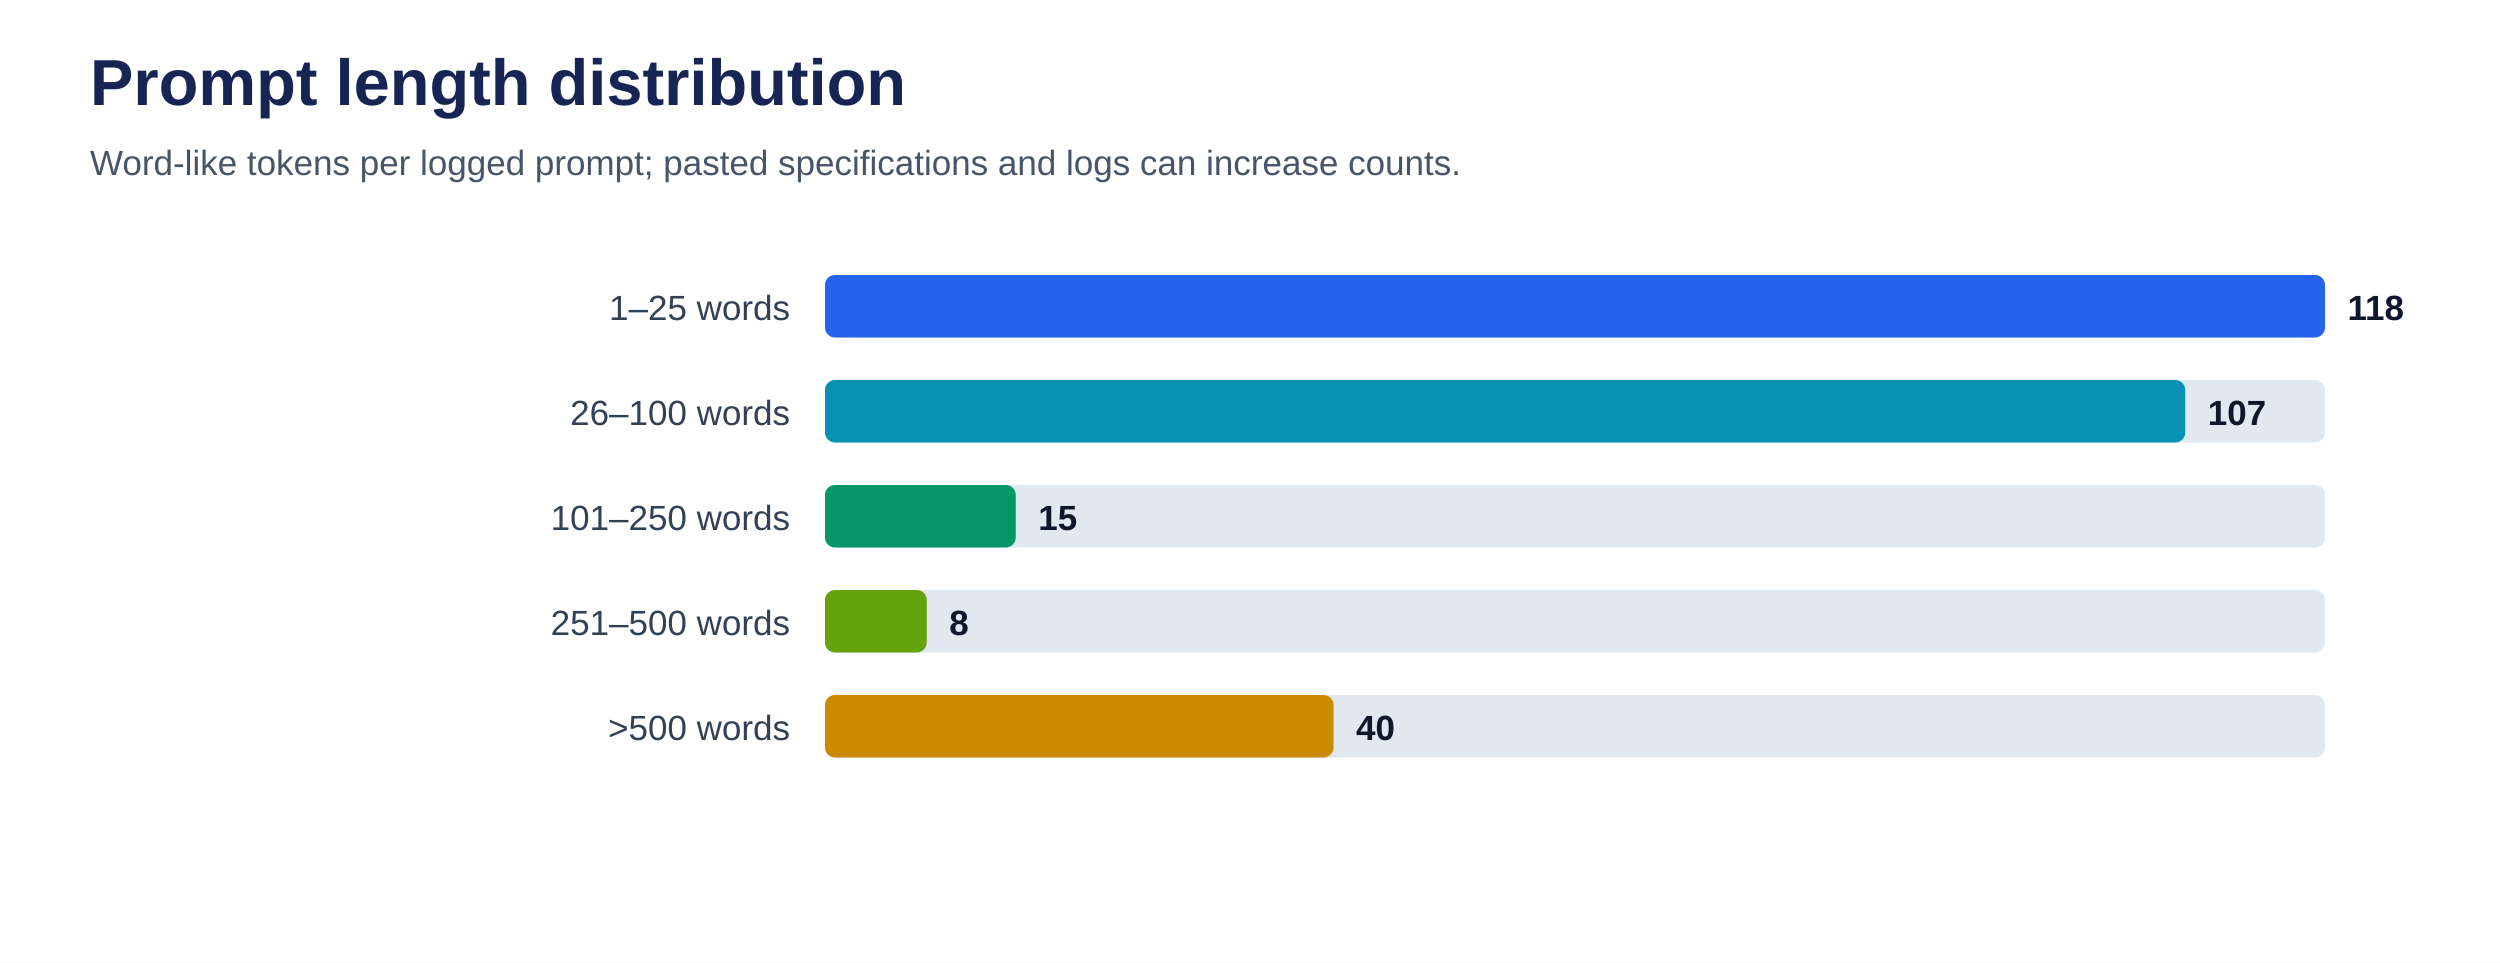
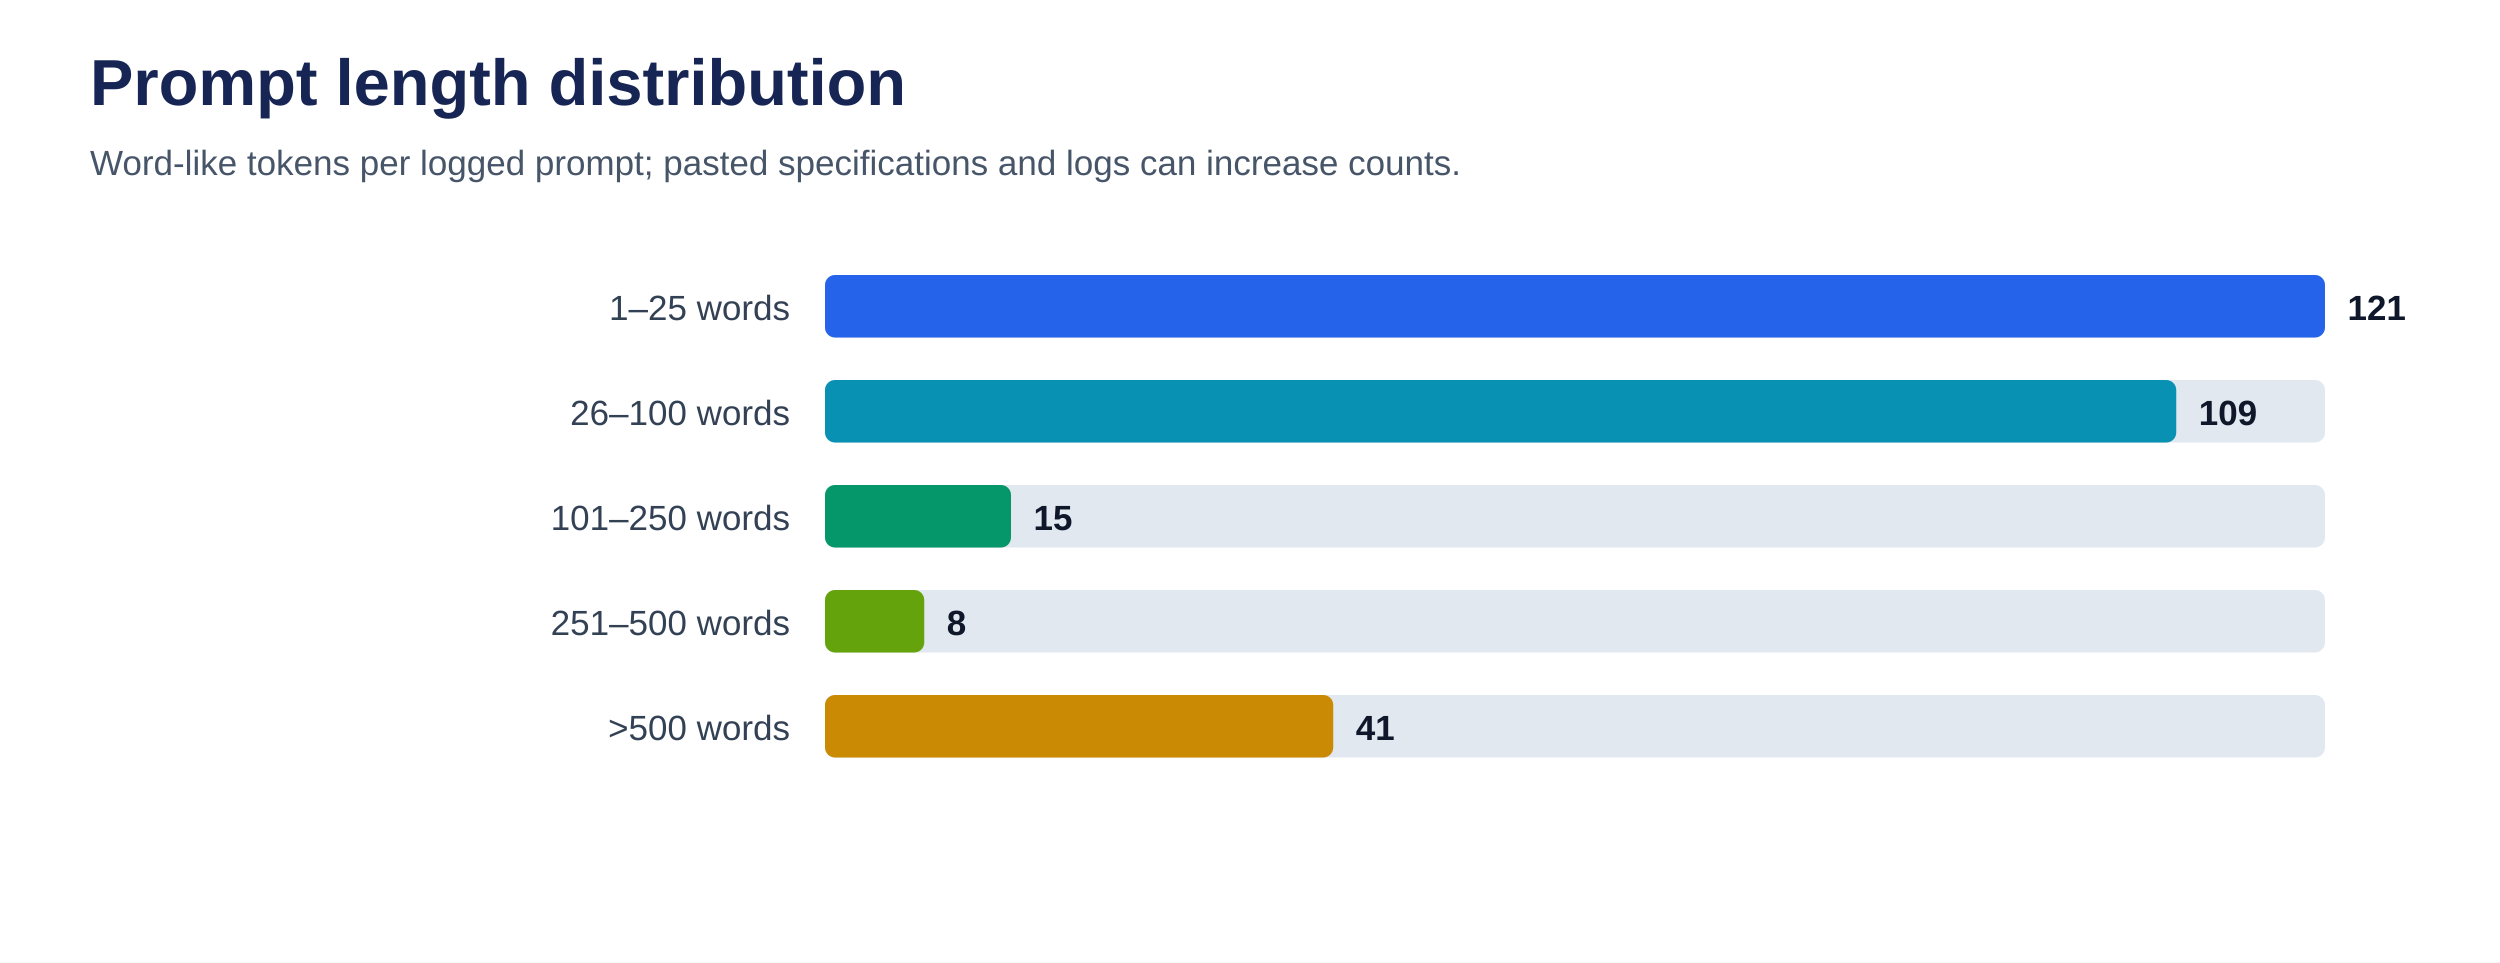
<svg xmlns="http://www.w3.org/2000/svg" viewBox="0 0 1000 385" role="img" aria-labelledby="title desc">
  <rect width="100%" height="100%" fill="#ffffff" />
  <text x="36" y="42" font-family="Arial, sans-serif" font-size="26" font-weight="700" fill="#172554">Prompt length distribution</text>
  <text x="36" y="70" font-family="Arial, sans-serif" font-size="14" fill="#475569">Word-like tokens per logged prompt; pasted specifications and logs can increase counts.</text>
  <text x="316" y="128" text-anchor="end" font-family="Arial, sans-serif" font-size="14" fill="#334155">1–25 words</text>
  <rect x="330" y="110" width="600" height="25" rx="4" fill="#e2e8f0" />
  <rect x="330" y="110" width="600.0" height="25" rx="4" fill="#2563eb" />
-   <text x="939.0" y="128" font-family="Arial, sans-serif" font-size="14" font-weight="700" fill="#0f172a">118</text>
+   <text x="939.0" y="128" font-family="Arial, sans-serif" font-size="14" font-weight="700" fill="#0f172a">121</text>
  <text x="316" y="170" text-anchor="end" font-family="Arial, sans-serif" font-size="14" fill="#334155">26–100 words</text>
  <rect x="330" y="152" width="600" height="25" rx="4" fill="#e2e8f0" />
-   <rect x="330" y="152" width="544.1" height="25" rx="4" fill="#0891b2" />
-   <text x="883.1" y="170" font-family="Arial, sans-serif" font-size="14" font-weight="700" fill="#0f172a">107</text>
+   <rect x="330" y="152" width="540.5" height="25" rx="4" fill="#0891b2" />
+   <text x="879.5" y="170" font-family="Arial, sans-serif" font-size="14" font-weight="700" fill="#0f172a">109</text>
  <text x="316" y="212" text-anchor="end" font-family="Arial, sans-serif" font-size="14" fill="#334155">101–250 words</text>
  <rect x="330" y="194" width="600" height="25" rx="4" fill="#e2e8f0" />
-   <rect x="330" y="194" width="76.3" height="25" rx="4" fill="#059669" />
-   <text x="415.3" y="212" font-family="Arial, sans-serif" font-size="14" font-weight="700" fill="#0f172a">15</text>
+   <rect x="330" y="194" width="74.4" height="25" rx="4" fill="#059669" />
+   <text x="413.4" y="212" font-family="Arial, sans-serif" font-size="14" font-weight="700" fill="#0f172a">15</text>
  <text x="316" y="254" text-anchor="end" font-family="Arial, sans-serif" font-size="14" fill="#334155">251–500 words</text>
  <rect x="330" y="236" width="600" height="25" rx="4" fill="#e2e8f0" />
-   <rect x="330" y="236" width="40.7" height="25" rx="4" fill="#65a30d" />
-   <text x="379.7" y="254" font-family="Arial, sans-serif" font-size="14" font-weight="700" fill="#0f172a">8</text>
+   <rect x="330" y="236" width="39.7" height="25" rx="4" fill="#65a30d" />
+   <text x="378.7" y="254" font-family="Arial, sans-serif" font-size="14" font-weight="700" fill="#0f172a">8</text>
  <text x="316" y="296" text-anchor="end" font-family="Arial, sans-serif" font-size="14" fill="#334155">&gt;500 words</text>
  <rect x="330" y="278" width="600" height="25" rx="4" fill="#e2e8f0" />
-   <rect x="330" y="278" width="203.4" height="25" rx="4" fill="#ca8a04" />
-   <text x="542.4" y="296" font-family="Arial, sans-serif" font-size="14" font-weight="700" fill="#0f172a">40</text>
+   <rect x="330" y="278" width="203.3" height="25" rx="4" fill="#ca8a04" />
+   <text x="542.3" y="296" font-family="Arial, sans-serif" font-size="14" font-weight="700" fill="#0f172a">41</text>
</svg>
